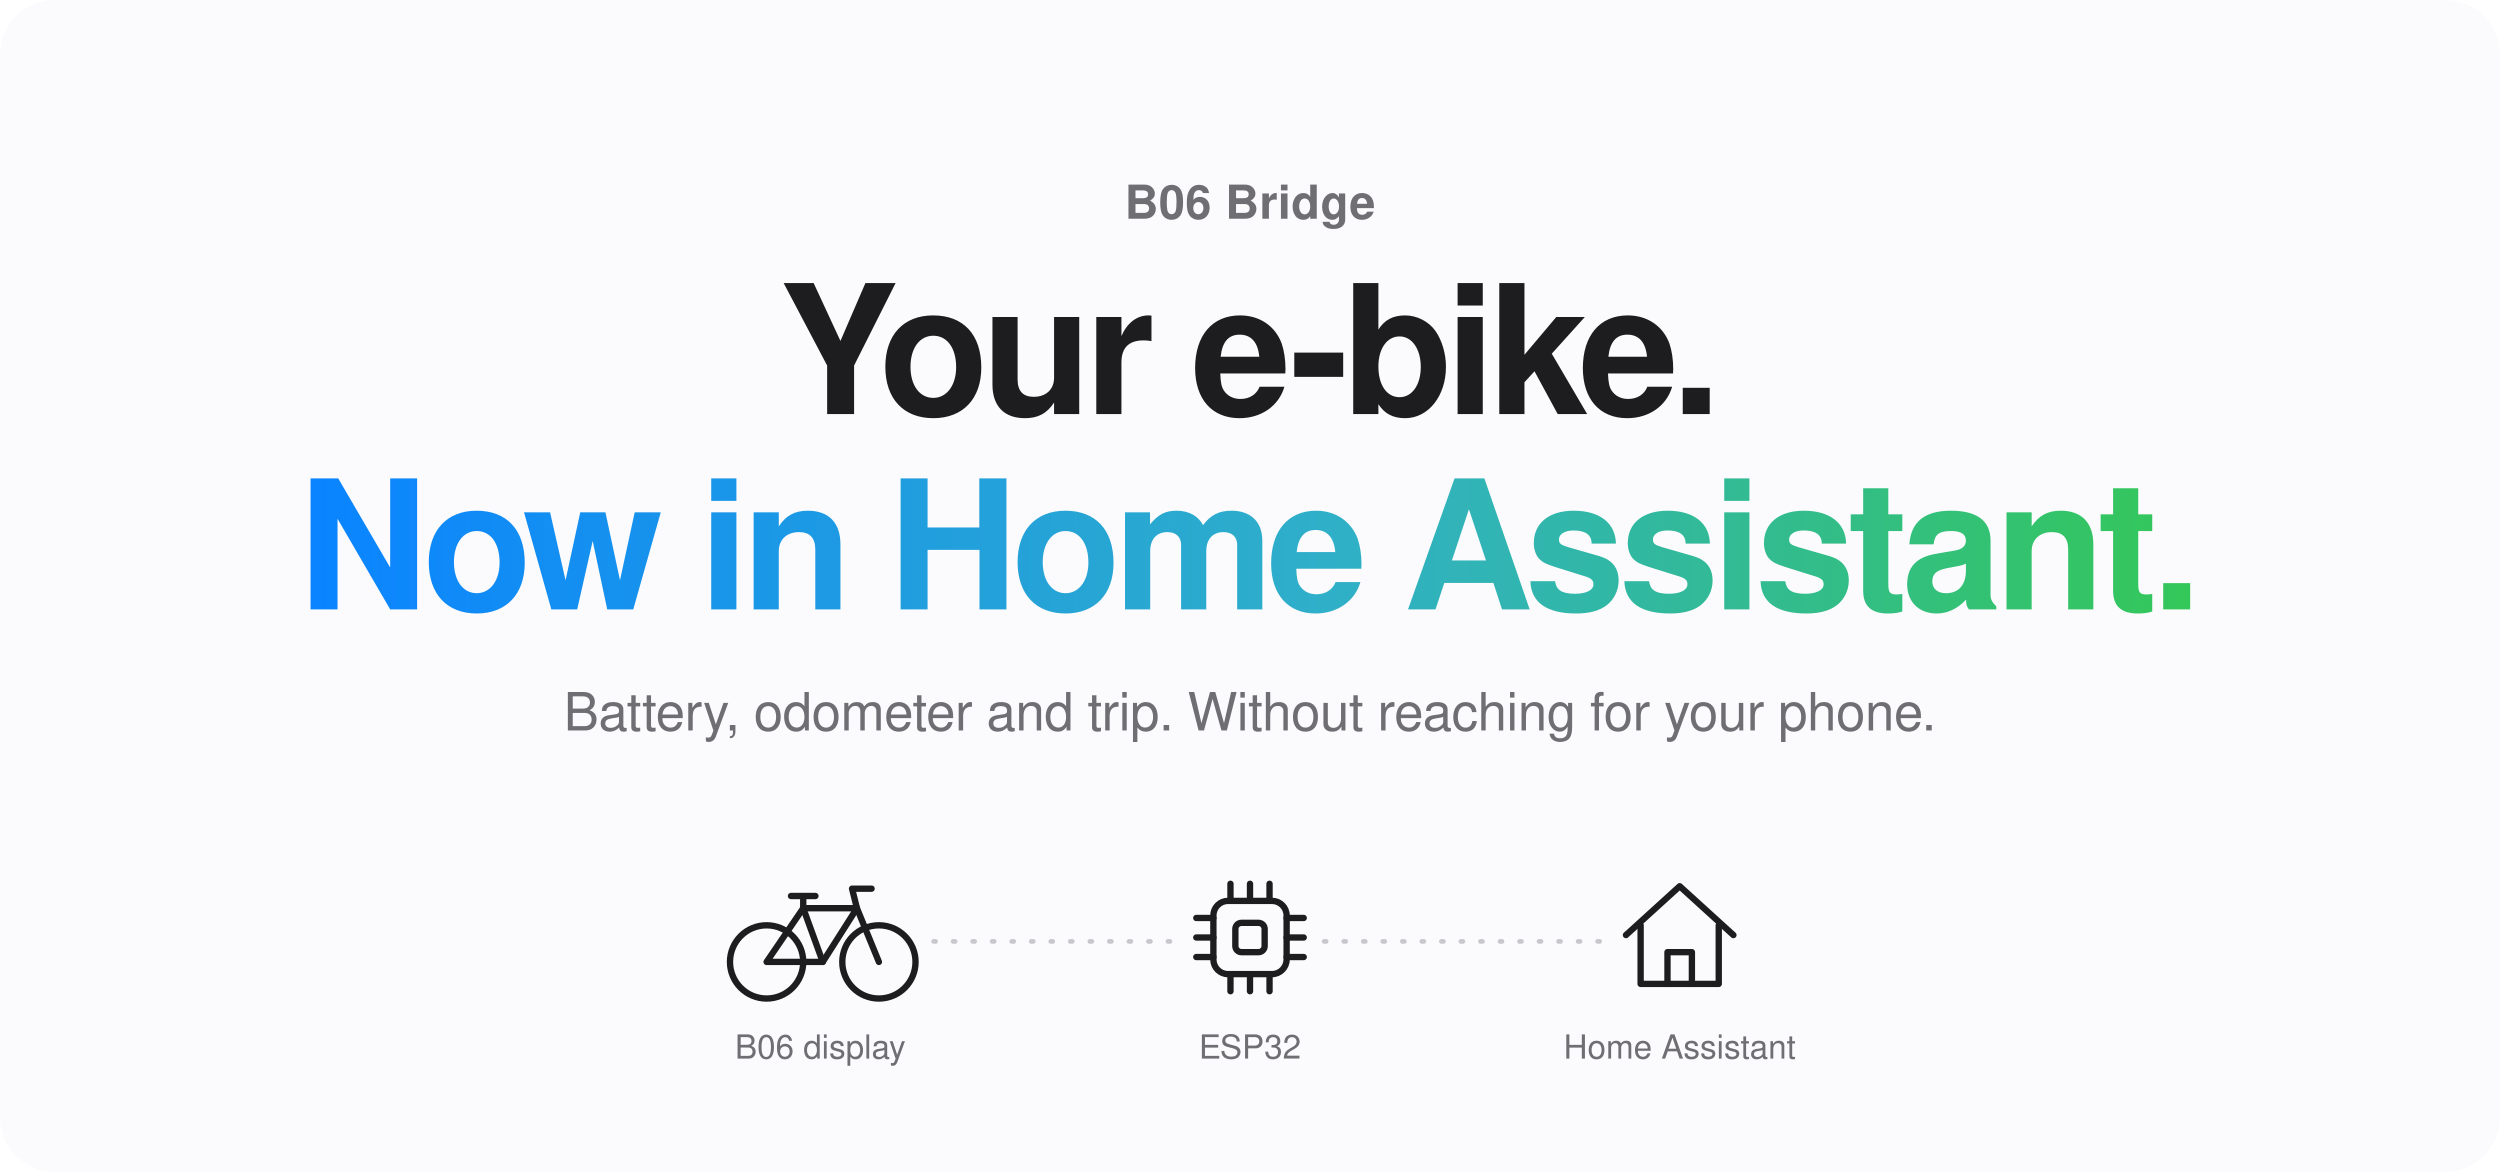
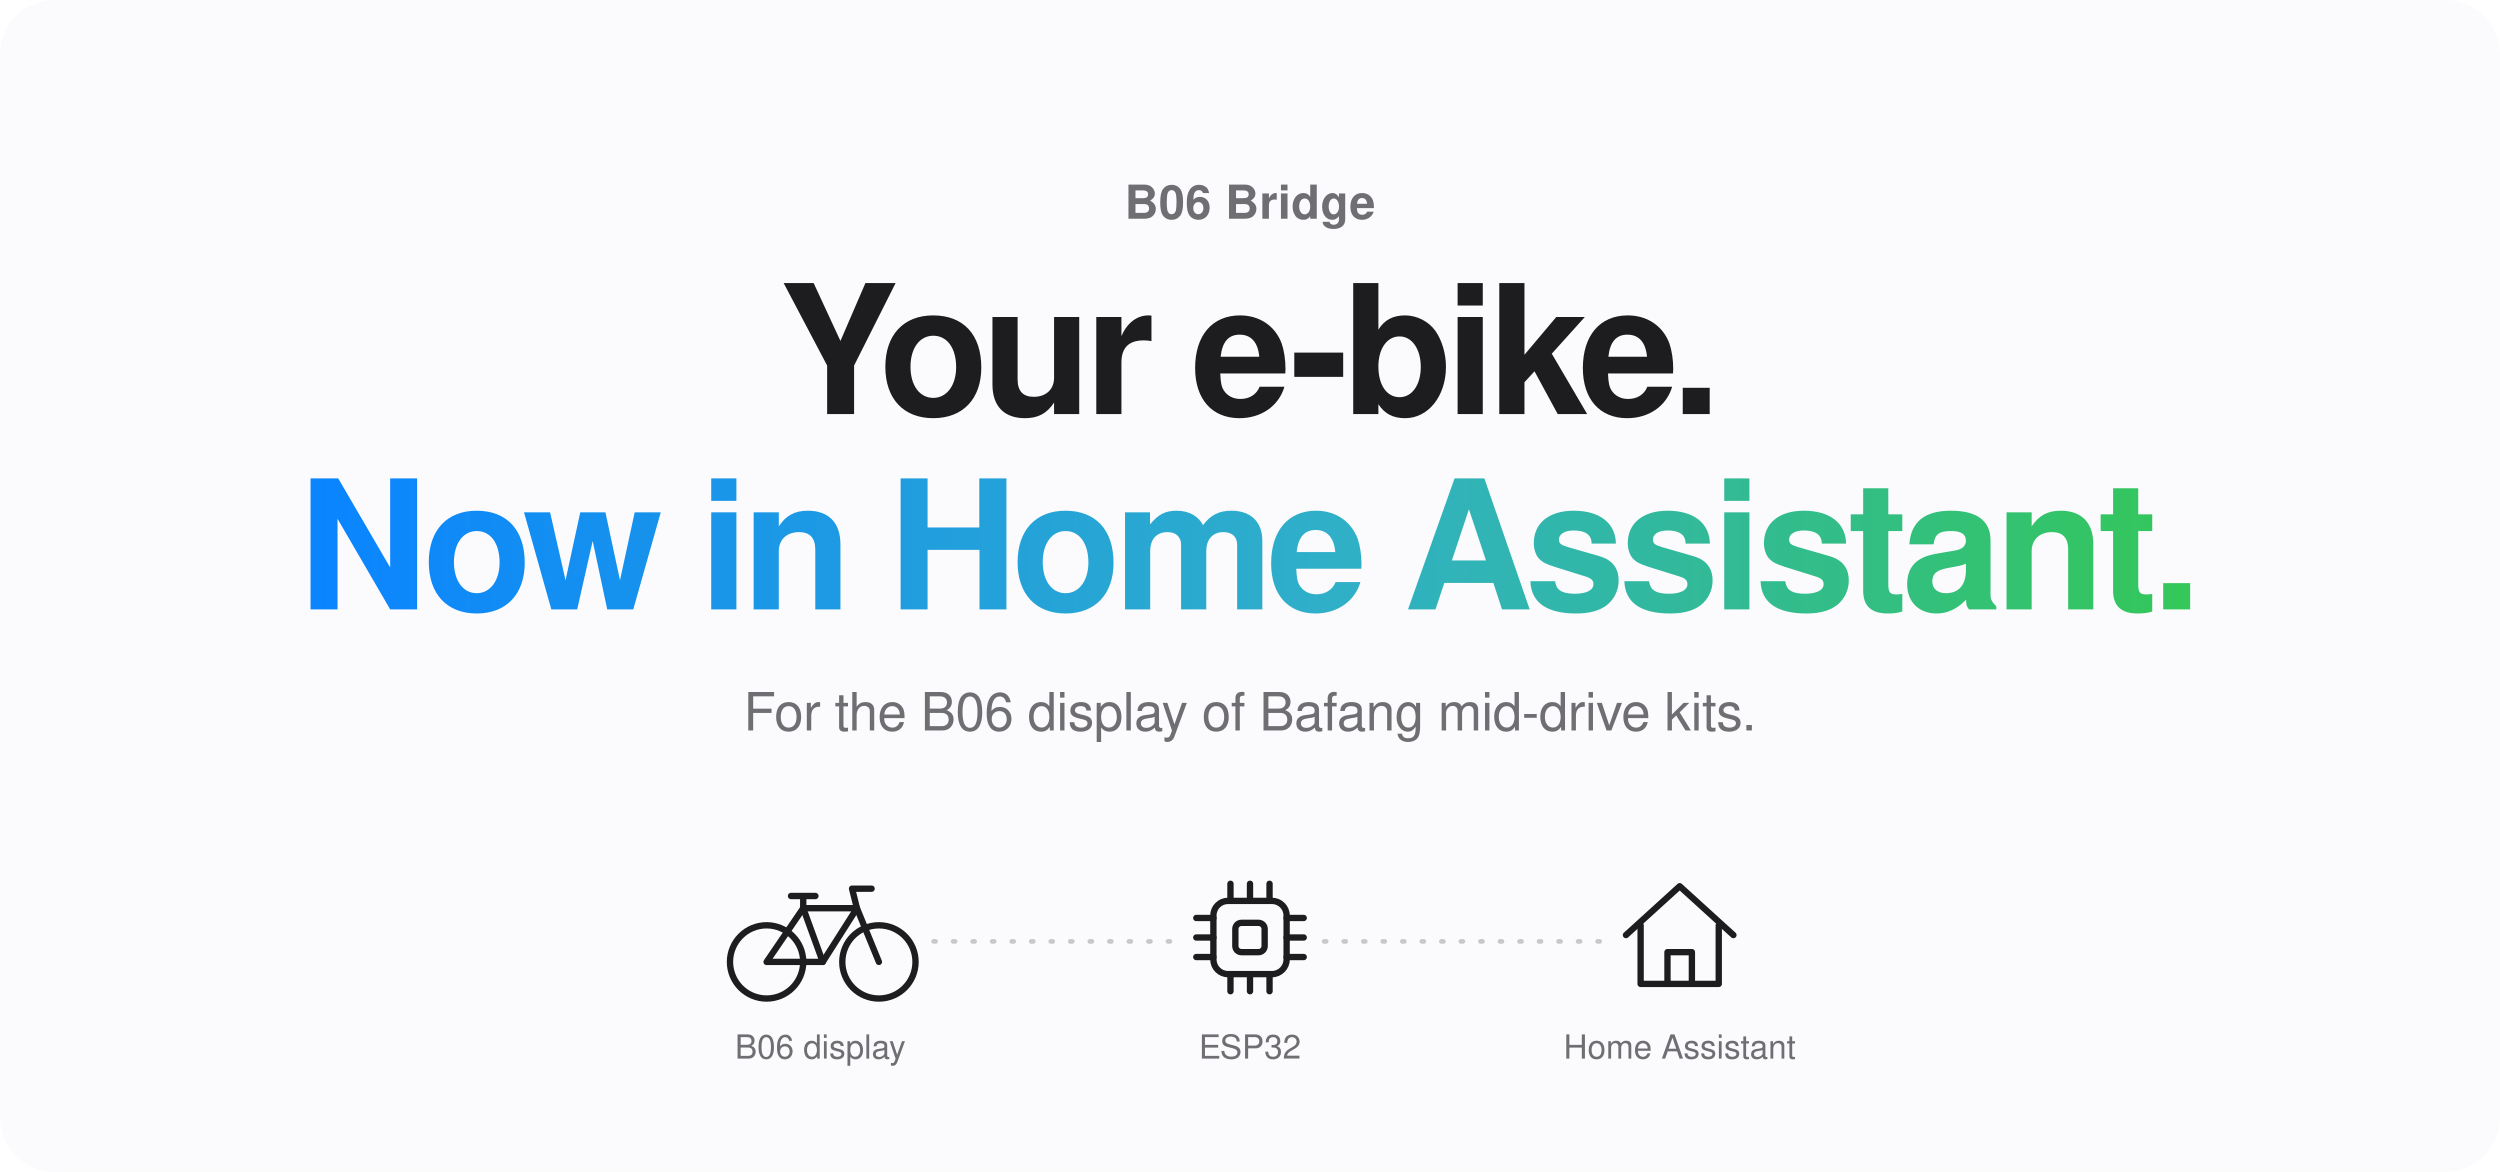
<svg xmlns="http://www.w3.org/2000/svg" viewBox="0 0 1280 600" width="1280" height="600" role="img" aria-label="B06 Bridge">
  <defs>
    <linearGradient id="g" x1="0" y1="0" x2="1" y2="0">
      <stop offset="0" stop-color="#0a84ff" />
      <stop offset="0.55" stop-color="#30b0c7" />
      <stop offset="1" stop-color="#34c759" />
    </linearGradient>
  </defs>
  <rect width="1280" height="600" rx="28" fill="#fbfbfd" />
  <text x="640" y="112" text-anchor="middle" font-family="-apple-system, BlinkMacSystemFont, 'SF Pro Display', 'Helvetica Neue', Helvetica, Arial, sans-serif" font-size="24" font-weight="600" fill="#6e6e73" letter-spacing="0.2">B06 Bridge</text>
  <text x="640" y="212" text-anchor="middle" font-family="-apple-system, BlinkMacSystemFont, 'SF Pro Display', 'Helvetica Neue', Helvetica, Arial, sans-serif" font-size="92" font-weight="700" fill="#1d1d1f" letter-spacing="-3.5">Your e-bike.</text>
  <text x="640" y="312" text-anchor="middle" font-family="-apple-system, BlinkMacSystemFont, 'SF Pro Display', 'Helvetica Neue', Helvetica, Arial, sans-serif" font-size="92" font-weight="700" fill="url(#g)" letter-spacing="-3.5">Now in Home Assistant.</text>
-   <text x="640" y="374" text-anchor="middle" font-family="-apple-system, BlinkMacSystemFont, 'SF Pro Display', 'Helvetica Neue', Helvetica, Arial, sans-serif" font-size="27" fill="#6e6e73" letter-spacing="-0.2">Battery, odometer and trip. Without reaching for your phone.</text>
+   <text x="640" y="374" text-anchor="middle" font-family="-apple-system, BlinkMacSystemFont, 'SF Pro Display', 'Helvetica Neue', Helvetica, Arial, sans-serif" font-size="27" fill="#6e6e73" letter-spacing="-0.2">For the B06 display of Bafang mid-drive kits.</text>
  <path d="M478 482 H602" stroke="#c7c7cc" stroke-width="2.4" stroke-dasharray="1 9" stroke-linecap="round" />
  <path d="M678 482 H822" stroke="#c7c7cc" stroke-width="2.4" stroke-dasharray="1 9" stroke-linecap="round" />
  <g transform="translate(420,480) scale(1.25)">
    <g fill="none" stroke-width="2.6" stroke-linecap="round" stroke-linejoin="round" stroke="#1d1d1f">
      <circle cx="-22" cy="10" r="15" />
      <circle cx="24" cy="10" r="15" />
      <path d="M-22 10 L-7 -12 L15 -12 L1 10 Z" />
      <path d="M-7 -12 L1 10" />
      <path d="M24 10 L15 -12 L13 -20 L21 -20" />
      <path d="M-12 -17 L-2 -17 M-7 -12 L-7 -17" />
    </g>
  </g>
  <text x="420" y="542" text-anchor="middle" font-family="-apple-system, BlinkMacSystemFont, 'SF Pro Display', 'Helvetica Neue', Helvetica, Arial, sans-serif" font-size="17" font-weight="500" fill="#6e6e73">B06 display</text>
  <g transform="translate(640,480) scale(1.25)">
    <g fill="none" stroke-width="2.6" stroke-linecap="round" stroke-linejoin="round" stroke="#1d1d1f">
      <rect x="-15" y="-15" width="30" height="30" rx="6" />
      <rect x="-6" y="-6" width="12" height="12" rx="2.5" />
      <path d="M-8 -22 V-15 M-8 15 V22 M-22 -8 H-15 M15 -8 H22" />
      <path d="M0 -22 V-15 M0 15 V22 M-22 0 H-15 M15 0 H22" />
      <path d="M8 -22 V-15 M8 15 V22 M-22 8 H-15 M15 8 H22" />
    </g>
  </g>
  <text x="640" y="542" text-anchor="middle" font-family="-apple-system, BlinkMacSystemFont, 'SF Pro Display', 'Helvetica Neue', Helvetica, Arial, sans-serif" font-size="17" font-weight="500" fill="#6e6e73">ESP32</text>
  <g transform="translate(860,480) scale(1.25)">
    <g fill="none" stroke-width="2.6" stroke-linecap="round" stroke-linejoin="round" stroke="#1d1d1f">
      <path d="M-22 -1 L0 -21 L22 -1" />
      <path d="M-16 -5 V19 H16 V-5" />
      <path d="M-5 19 V6 H5 V19" />
    </g>
  </g>
  <text x="860" y="542" text-anchor="middle" font-family="-apple-system, BlinkMacSystemFont, 'SF Pro Display', 'Helvetica Neue', Helvetica, Arial, sans-serif" font-size="17" font-weight="500" fill="#6e6e73">Home Assistant</text>
</svg>
